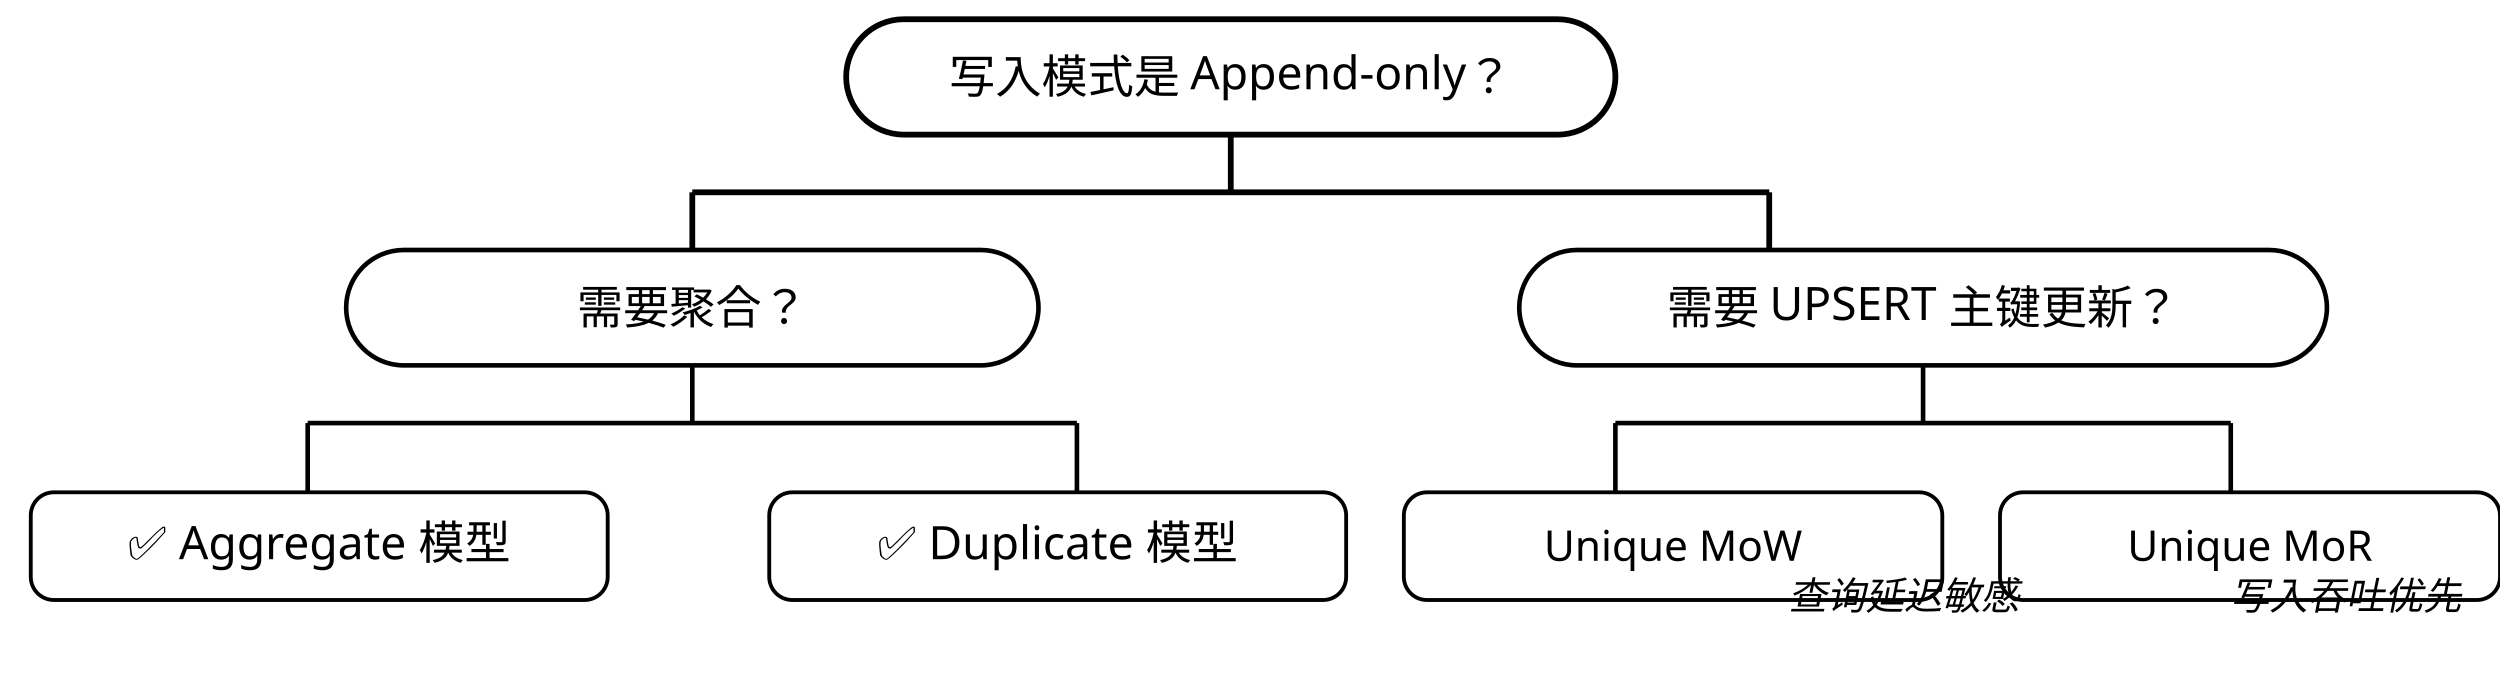
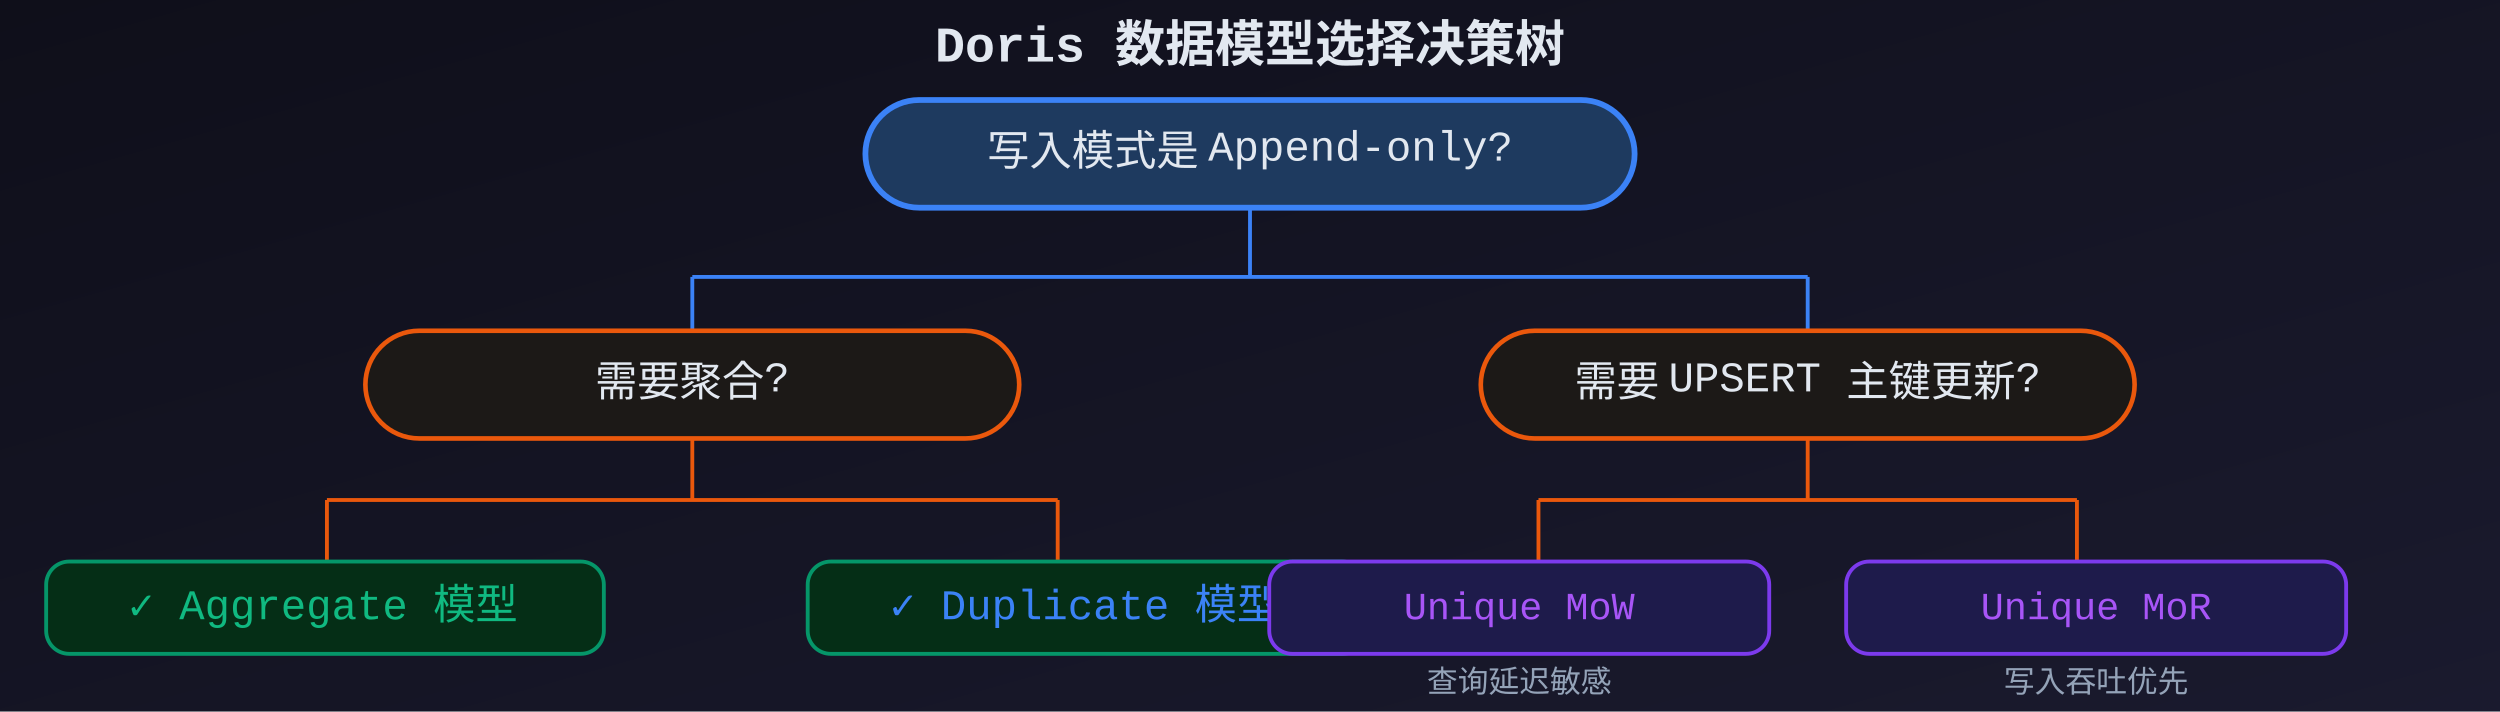
- <svg xmlns="http://www.w3.org/2000/svg" viewBox="0 0 650 180" width="650" height="180">
+ <svg xmlns="http://www.w3.org/2000/svg" viewBox="0 0 650 185" width="650" height="185">
+   <style>
+     text { font-family: 'SF Mono', 'Fira Code', 'Cascadia Code', 'Courier New', 'Microsoft YaHei', 'SimHei', monospace; }
+   </style>
  <defs>
-     <marker id="arrow-dor5" markerWidth="8" markerHeight="6" refX="8" refY="3" orient="auto">
-       <path d="M0,0 L8,3 L0,6 Z" fill="currentColor" />
-     </marker>
+     <linearGradient id="bg-grad" x1="0%" y1="0%" x2="100%" y2="100%">
+       <stop offset="0%" stop-color="#0f0f1a" />
+       <stop offset="100%" stop-color="#1a1a2e" />
+     </linearGradient>
  </defs>
-   <rect x="220" y="5" width="200" height="30" rx="15" fill="transparent" stroke="currentColor" stroke-width="1.5" />
-   <text x="320" y="20" font-family="sans-serif" font-size="12" fill="currentColor" text-anchor="middle" dominant-baseline="middle">写入模式是 Append-only？</text>
-   <line x1="320" y1="35" x2="320" y2="50" stroke="currentColor" stroke-width="1.5" />
-   <line x1="180" y1="50" x2="460" y2="50" stroke="currentColor" stroke-width="1.5" />
-   <line x1="180" y1="50" x2="180" y2="65" stroke="currentColor" stroke-width="1.5" />
-   <line x1="460" y1="50" x2="460" y2="65" stroke="currentColor" stroke-width="1.5" />
-   <rect x="90" y="65" width="180" height="30" rx="15" fill="transparent" stroke="currentColor" stroke-width="1.2" />
-   <text x="180" y="80" font-family="sans-serif" font-size="12" fill="currentColor" text-anchor="middle" dominant-baseline="middle">需要聚合？</text>
-   <line x1="180" y1="95" x2="180" y2="110" stroke="currentColor" stroke-width="1.2" />
-   <line x1="80" y1="110" x2="280" y2="110" stroke="currentColor" stroke-width="1.2" />
-   <line x1="80" y1="110" x2="80" y2="128" stroke="currentColor" stroke-width="1.2" />
-   <line x1="280" y1="110" x2="280" y2="128" stroke="currentColor" stroke-width="1.2" />
-   <rect x="8" y="128" width="150" height="28" rx="6" fill="transparent" stroke="currentColor" stroke-width="1" />
-   <text x="83" y="142" font-family="sans-serif" font-size="12" fill="currentColor" text-anchor="middle" dominant-baseline="middle">✅ Aggregate 模型</text>
-   <rect x="200" y="128" width="150" height="28" rx="6" fill="transparent" stroke="currentColor" stroke-width="1" />
-   <text x="275" y="142" font-family="sans-serif" font-size="12" fill="currentColor" text-anchor="middle" dominant-baseline="middle">✅ Duplicate 模型</text>
-   <rect x="395" y="65" width="210" height="30" rx="15" fill="transparent" stroke="currentColor" stroke-width="1.2" />
-   <text x="500" y="80" font-family="sans-serif" font-size="12" fill="currentColor" text-anchor="middle" dominant-baseline="middle">需要 UPSERT 主键更新？</text>
-   <line x1="500" y1="95" x2="500" y2="110" stroke="currentColor" stroke-width="1.2" />
-   <line x1="420" y1="110" x2="580" y2="110" stroke="currentColor" stroke-width="1.2" />
-   <line x1="420" y1="110" x2="420" y2="128" stroke="currentColor" stroke-width="1.2" />
-   <line x1="580" y1="110" x2="580" y2="128" stroke="currentColor" stroke-width="1.2" />
-   <rect x="365" y="128" width="140" height="28" rx="6" fill="transparent" stroke="currentColor" stroke-width="1" />
-   <text x="435" y="142" font-family="sans-serif" font-size="11" fill="currentColor" text-anchor="middle" dominant-baseline="middle">Unique MoW</text>
-   <text x="465" y="155" font-family="sans-serif" font-size="10" fill="currentColor" text-anchor="start" dominant-baseline="middle" font-style="italic">查询延迟敏感</text>
-   <rect x="520" y="128" width="130" height="28" rx="6" fill="transparent" stroke="currentColor" stroke-width="1" />
-   <text x="585" y="142" font-family="sans-serif" font-size="11" fill="currentColor" text-anchor="middle" dominant-baseline="middle">Unique MoR</text>
-   <text x="580" y="155" font-family="sans-serif" font-size="10" fill="currentColor" text-anchor="start" dominant-baseline="middle" font-style="italic">写入吞吐优先</text>
+   <rect width="650" height="185" fill="url(#bg-grad)" />
+   <text x="325" y="16" font-size="13" font-weight="bold" fill="#e2e8f0" text-anchor="middle">Doris 数据模型选择决策树</text>
+   <rect x="225" y="26" width="200" height="28" rx="14" fill="#1e3a5f" stroke="#3b82f6" stroke-width="1.5" />
+   <text x="325" y="43" font-size="11" fill="#e2e8f0" text-anchor="middle">写入模式是 Append-only?</text>
+   <line x1="325" y1="54" x2="325" y2="72" stroke="#3b82f6" stroke-width="1" />
+   <line x1="180" y1="72" x2="470" y2="72" stroke="#3b82f6" stroke-width="1" />
+   <line x1="180" y1="72" x2="180" y2="86" stroke="#3b82f6" stroke-width="1" />
+   <line x1="470" y1="72" x2="470" y2="86" stroke="#3b82f6" stroke-width="1" />
+   <rect x="95" y="86" width="170" height="28" rx="14" fill="#1c1917" stroke="#ea580c" stroke-width="1.2" />
+   <text x="180" y="103" font-size="11" fill="#e2e8f0" text-anchor="middle">需要聚合?</text>
+   <rect x="385" y="86" width="170" height="28" rx="14" fill="#1c1917" stroke="#ea580c" stroke-width="1.2" />
+   <text x="470" y="103" font-size="11" fill="#e2e8f0" text-anchor="middle">需要 UPSERT 主键更新?</text>
+   <line x1="180" y1="114" x2="180" y2="130" stroke="#ea580c" stroke-width="1" />
+   <line x1="85" y1="130" x2="275" y2="130" stroke="#ea580c" stroke-width="1" />
+   <line x1="85" y1="130" x2="85" y2="146" stroke="#ea580c" stroke-width="1" />
+   <line x1="275" y1="130" x2="275" y2="146" stroke="#ea580c" stroke-width="1" />
+   <rect x="12" y="146" width="145" height="24" rx="6" fill="#052e16" stroke="#059669" stroke-width="1" />
+   <text x="84" y="161" font-size="11" fill="#10b981" text-anchor="middle">✓ Aggregate 模型</text>
+   <rect x="210" y="146" width="145" height="24" rx="6" fill="#052e16" stroke="#059669" stroke-width="1" />
+   <text x="282" y="161" font-size="11" fill="#3b82f6" text-anchor="middle">✓ Duplicate 模型</text>
+   <line x1="470" y1="114" x2="470" y2="130" stroke="#ea580c" stroke-width="1" />
+   <line x1="400" y1="130" x2="540" y2="130" stroke="#ea580c" stroke-width="1" />
+   <line x1="400" y1="130" x2="400" y2="146" stroke="#ea580c" stroke-width="1" />
+   <line x1="540" y1="130" x2="540" y2="146" stroke="#ea580c" stroke-width="1" />
+   <rect x="330" y="146" width="130" height="24" rx="6" fill="#1e1b4b" stroke="#7c3aed" stroke-width="1" />
+   <text x="395" y="161" font-size="10" fill="#a855f7" text-anchor="middle">Unique MoW</text>
+   <text x="395" y="180" font-size="8" fill="#94a3b8" text-anchor="middle">查询延迟敏感</text>
+   <rect x="480" y="146" width="130" height="24" rx="6" fill="#1e1b4b" stroke="#7c3aed" stroke-width="1" />
+   <text x="545" y="161" font-size="10" fill="#a855f7" text-anchor="middle">Unique MoR</text>
+   <text x="545" y="180" font-size="8" fill="#94a3b8" text-anchor="middle">写入吞吐优先</text>
</svg>
